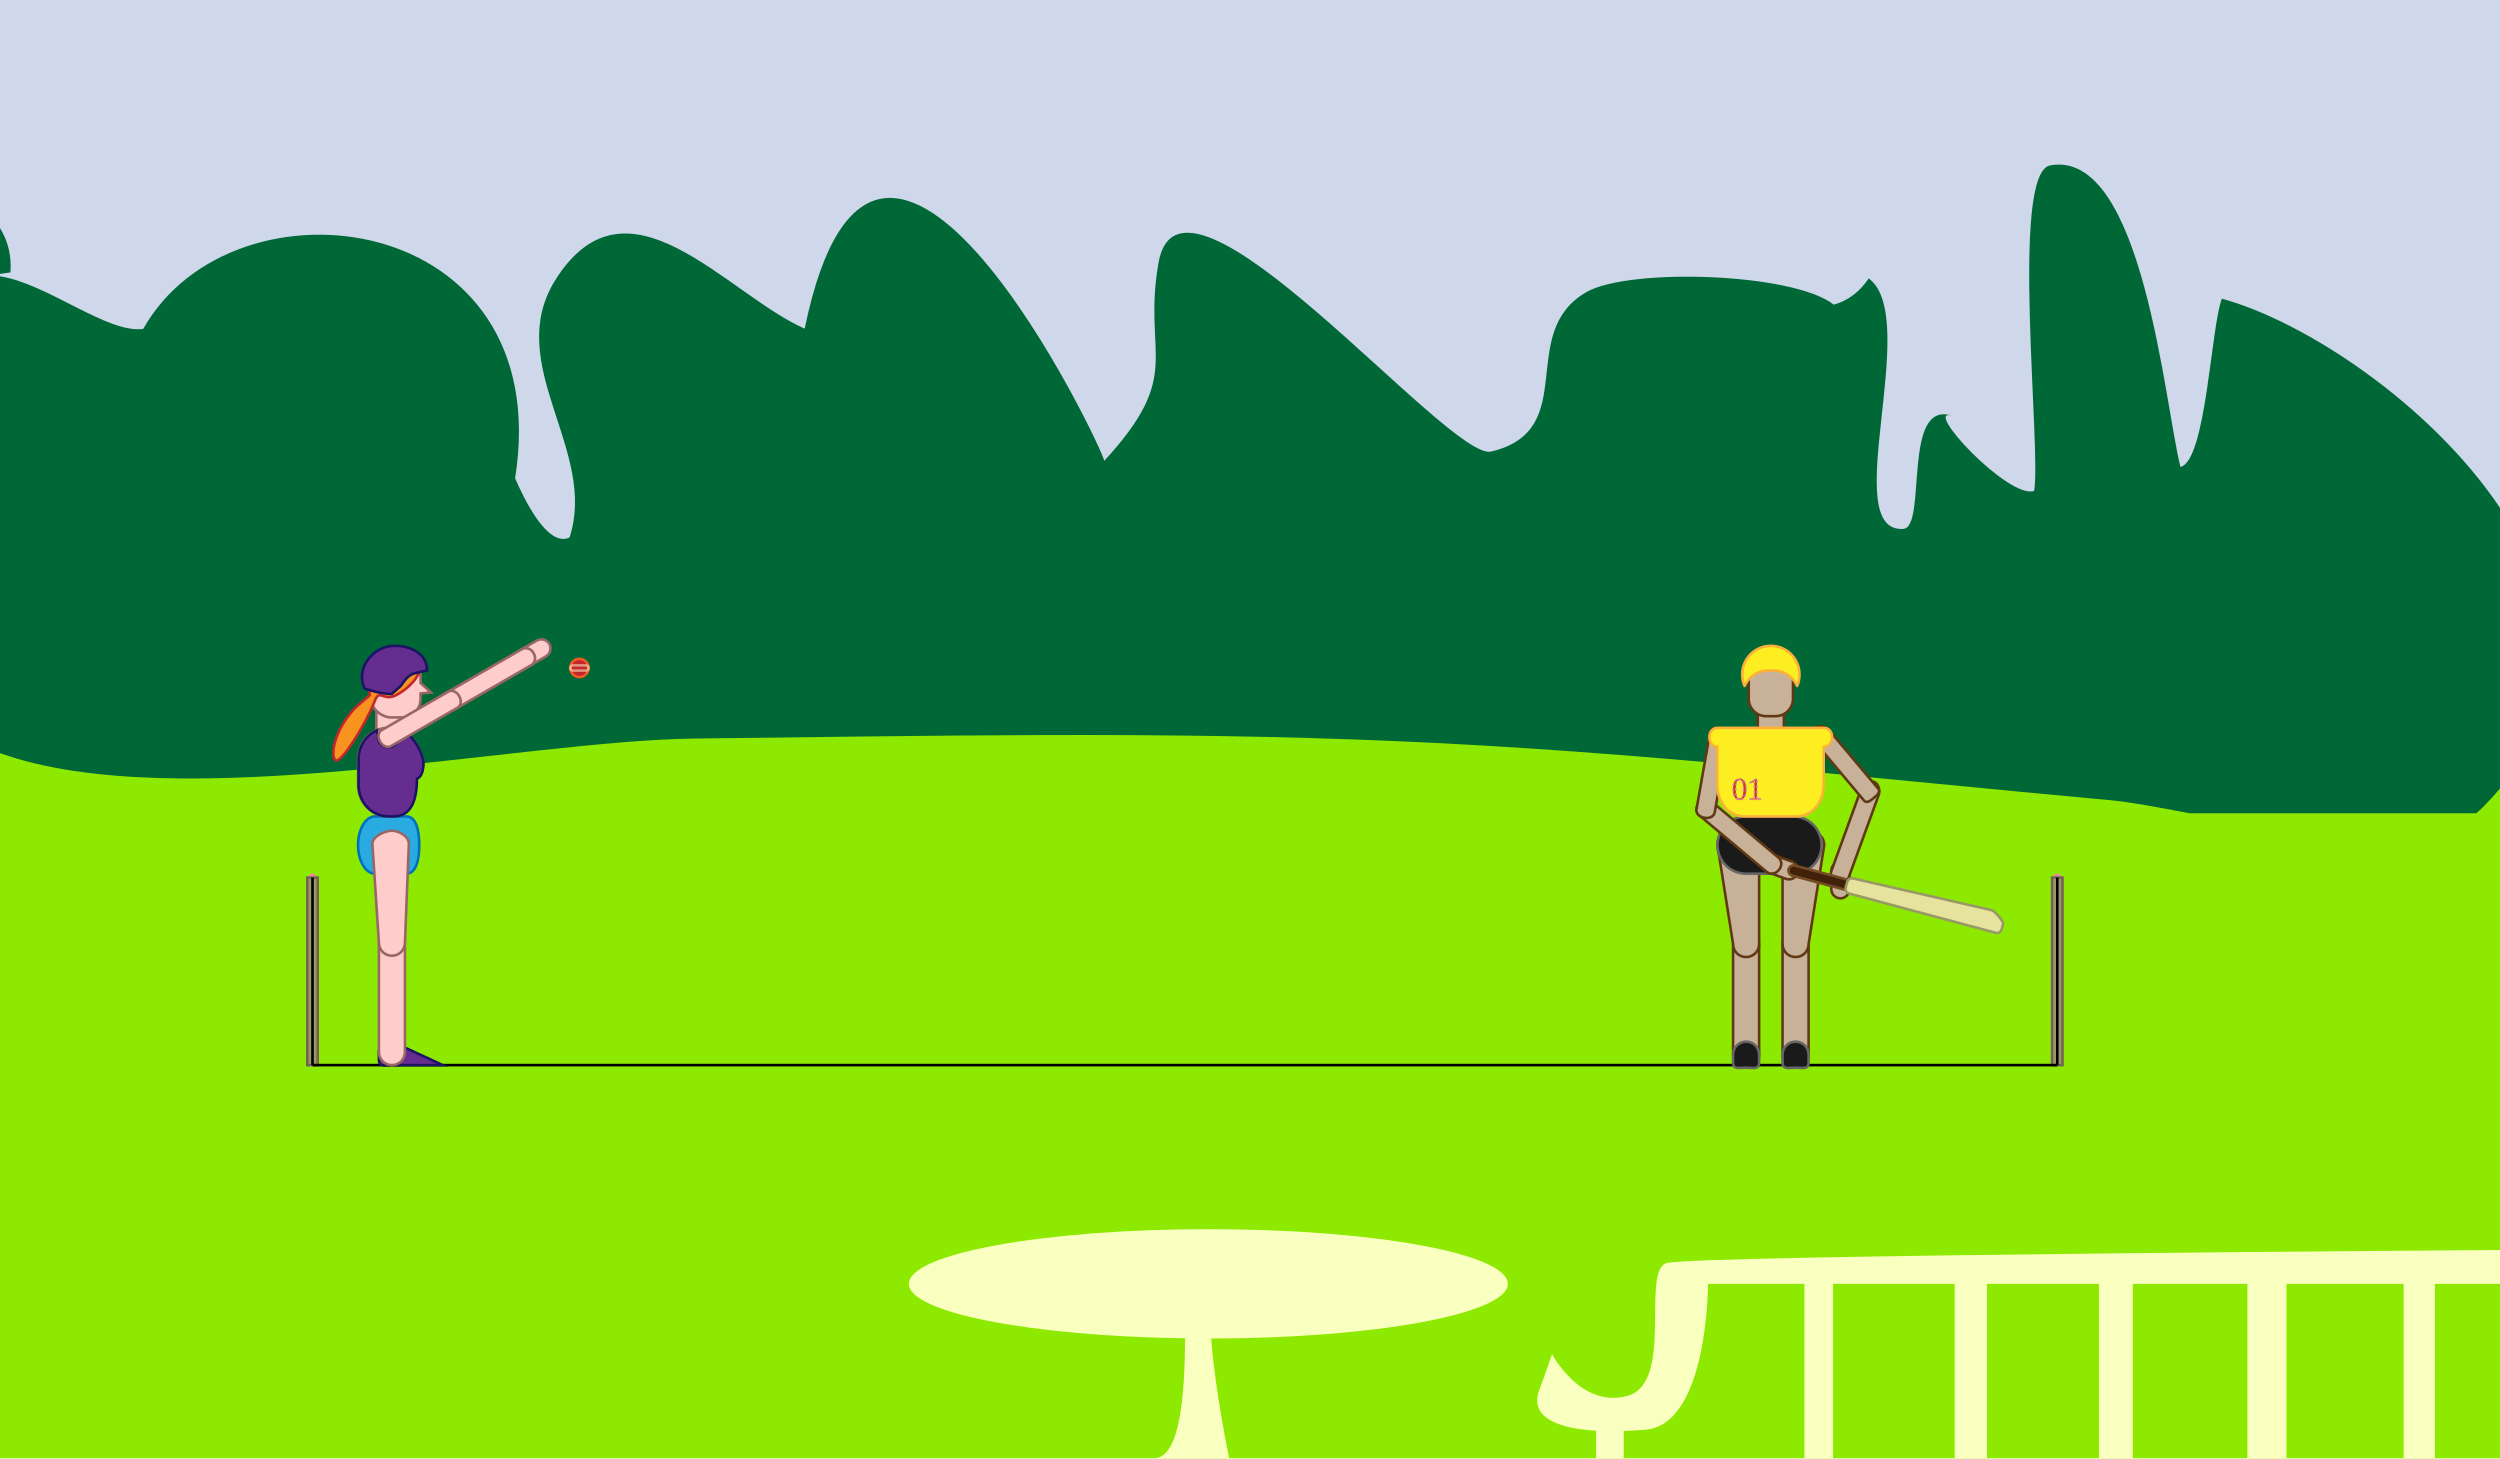
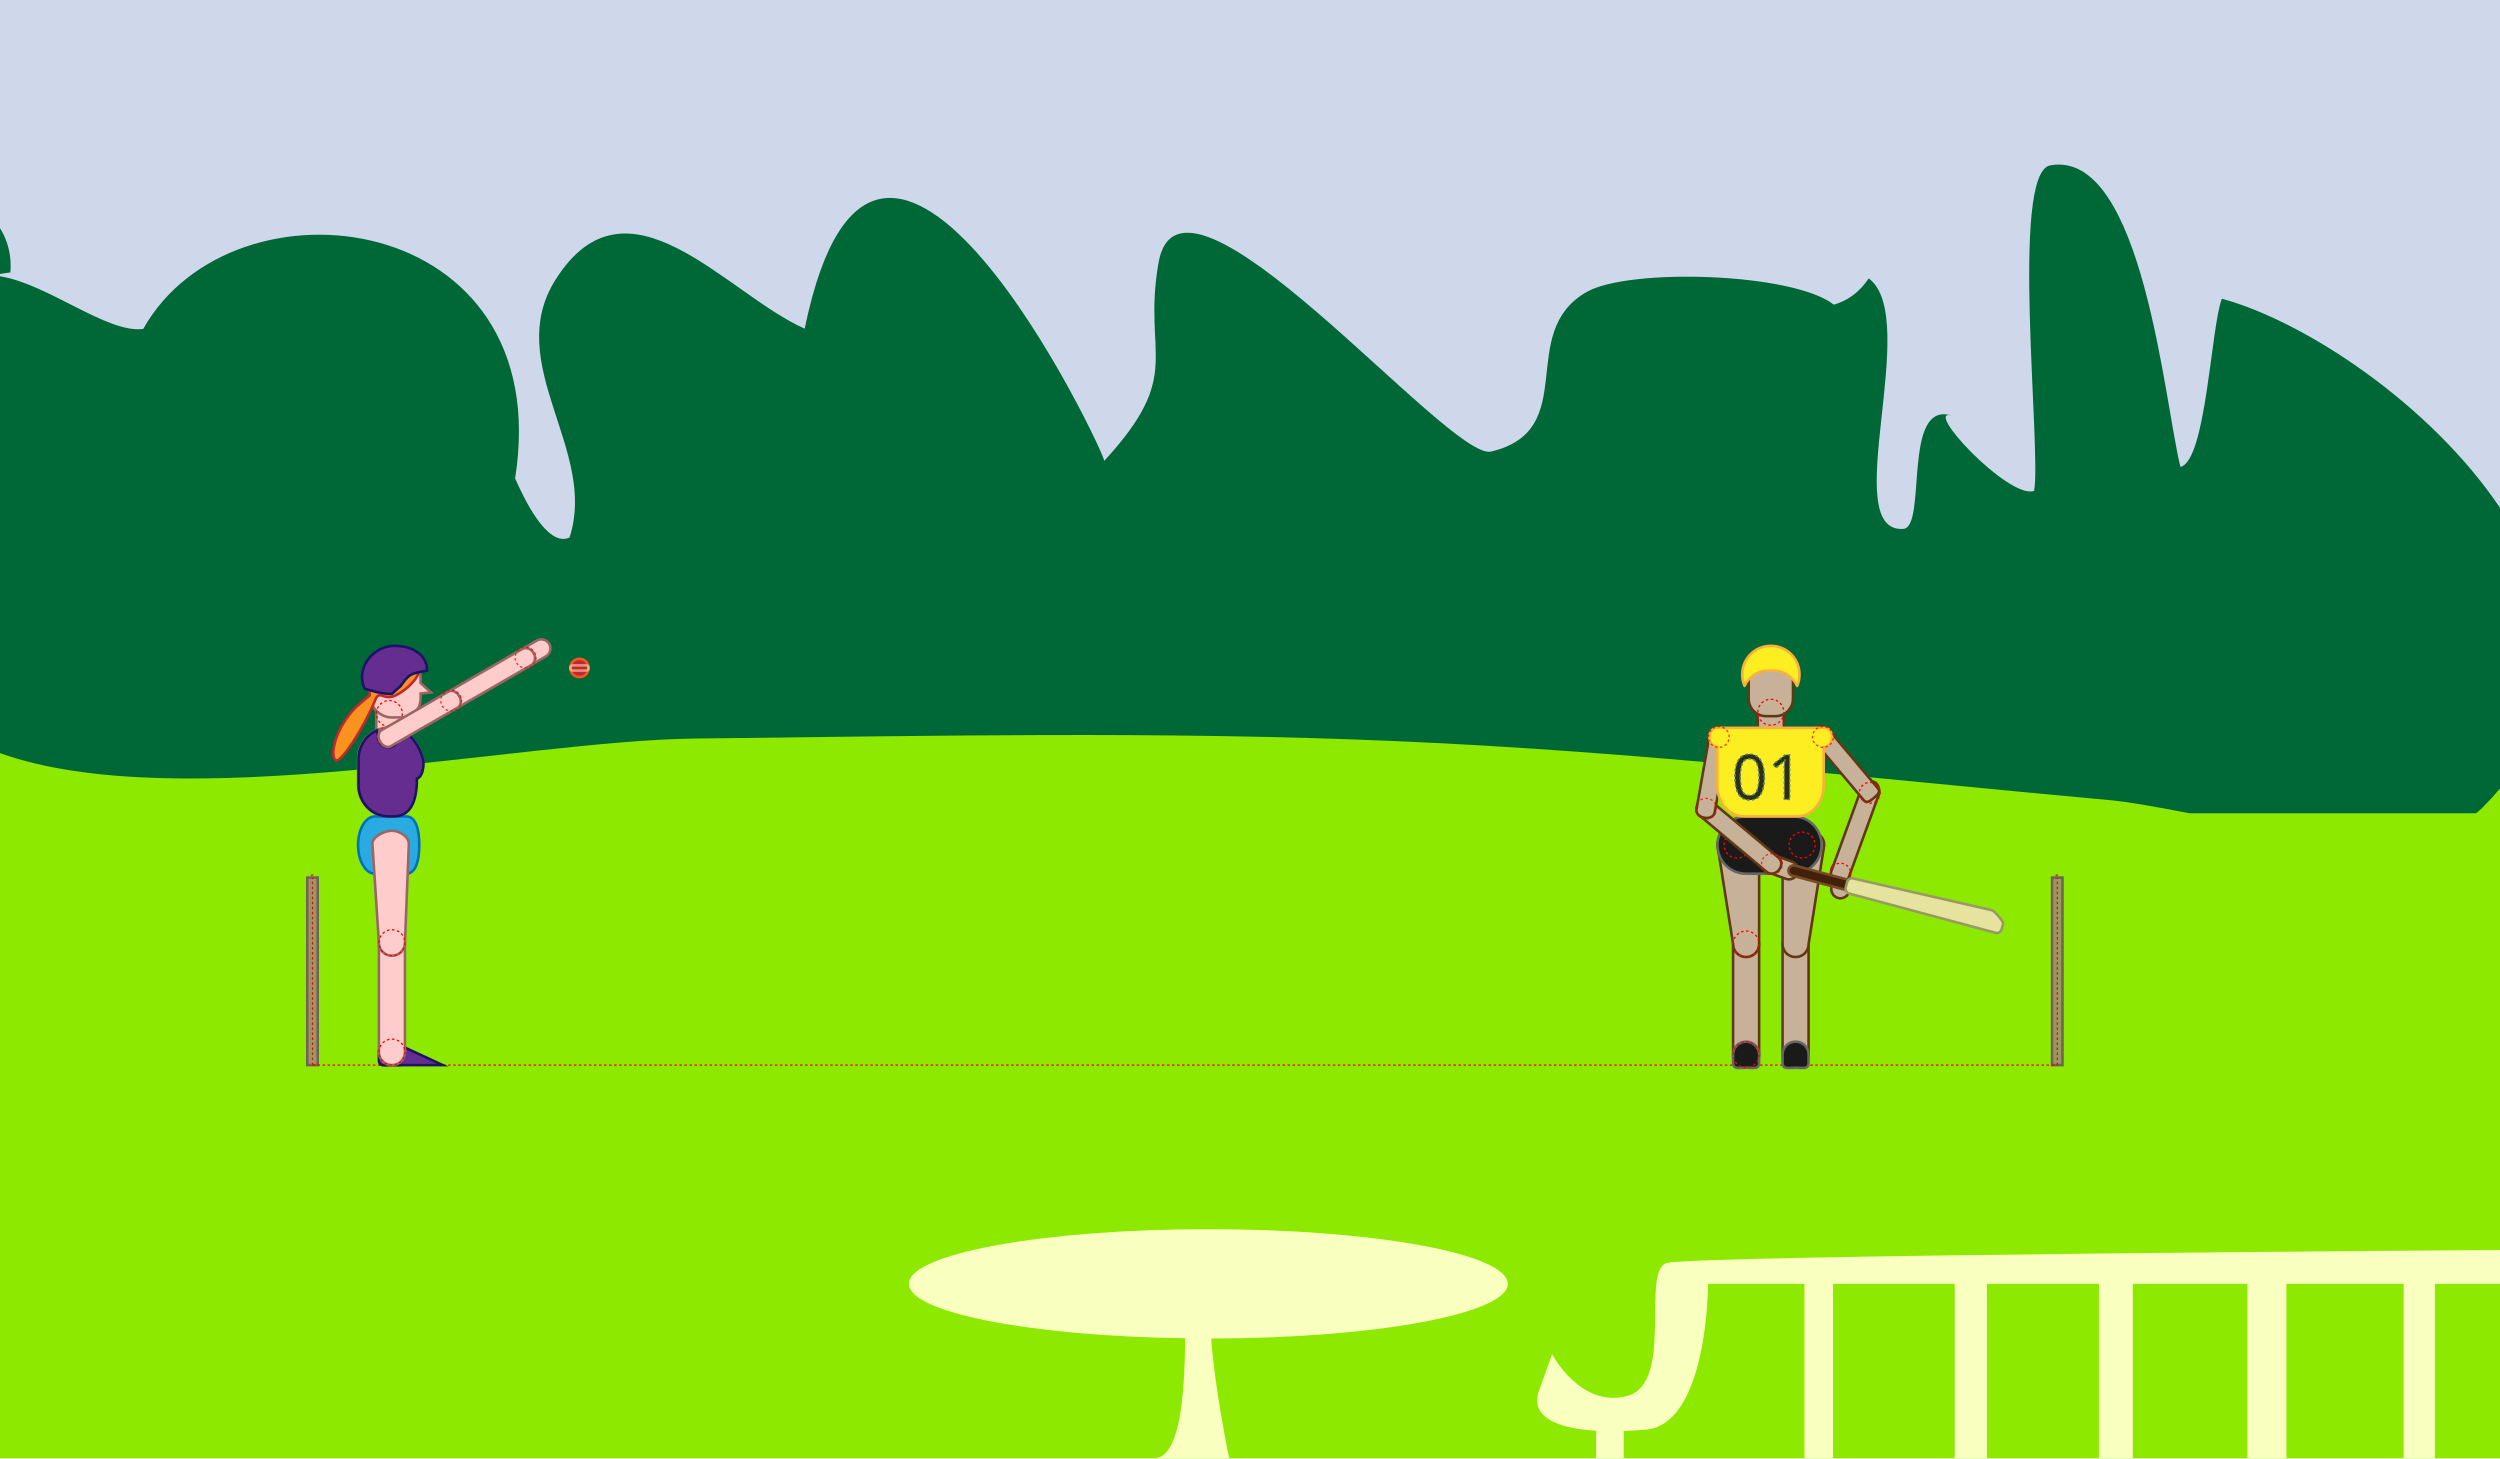
<svg xmlns="http://www.w3.org/2000/svg" xmlns:xlink="http://www.w3.org/1999/xlink" version="1.1" x="0px" y="0px" viewBox="0 0 960 560" style="enable-background:new 0 0 960 560;" xml:space="preserve">
  <style type="text/css">
	.grass{fill:#8EE900;}
	.sky{fill:#CFD7EB;}
	.treefoliage{fill:#006837;}
	.furniture{fill:#F9FFBF;}
	.wine{fill:#93278F;}
	.wineglass{fill:#CCAACC;}
	.winebottle{fill:#009245;}
	.bottlecap{fill:#93278F;}

	.person2flesh{fill:#C7B299;stroke:#603813;stroke-miterlimit:10;}
	.cricketclothes{fill:#FFFFF0;stroke:#CCC0C0;stroke-miterlimit:10;}
	.sprue{fill:none;stroke:#FF0000;stroke-width:2;stroke-miterlimit:10;}
	.backcloth{opacity:0.3;fill:#95D7E4;}
	.socket{fill:none;stroke:#FF0000;stroke-width:0.5;stroke-miterlimit:10;stroke-dasharray:1;}
	.ball{opacity:0.9;fill:none;stroke:#33FF66;stroke-width:0.5;stroke-miterlimit:10;stroke-dasharray:1;}
	.person1flesh{fill:#E2CCCC;stroke:#B49999;stroke-miterlimit:10;}
	.person2hair{fill:#2A0018;}
	.cricketbatwillow{fill:#E5E39E;stroke:#999966;stroke-miterlimit:10;}
	.cricketbails{fill:#FBB03B;stroke:#F15A24;stroke-miterlimit:10;}
	.cricketstumps{fill:#999966;stroke:#736357;stroke-miterlimit:10;}
	.cricketbathandle{fill:#42210B;stroke:#754C24;stroke-miterlimit:10;}
	.cricketball{fill:#C1272D;stroke:#F15A24;stroke-miterlimit:10;}
	.cricketstitching{fill:none;stroke:#FFFFCC;stroke-miterlimit:10;stroke-opacity:0.5;}
	.liveryteam1A{fill:#C1272D;stroke:#FF7BAC;stroke-miterlimit:10;}
	.liveryteam2A{fill:#333333;stroke:#66666B;stroke-miterlimit:10;}

	.st0{fill:#CFD7EB;}
	.st1{fill:#8EE900;}
	.st2{fill:#006837;}
	.st3{fill:none;stroke:#000000;stroke-miterlimit:10;}
	.st4{fill:#FFFFF0;stroke:#CCC0C0;stroke-miterlimit:10;}
	.st5{fill:#E2CCCC;stroke:#B49999;stroke-miterlimit:10;}
	.st6{opacity:0.9;fill:none;stroke:#33FF66;stroke-width:0.5;stroke-miterlimit:10;stroke-dasharray:1;enable-background:new    ;}
	.st7{fill:#C1272D;stroke:#FF7BAC;stroke-miterlimit:10;}
	.st8{fill:none;stroke:#FF7BAC;stroke-miterlimit:10;}
	.st9{fill:#C7B299;stroke:#603813;stroke-miterlimit:10;}
	.st10{fill:#2A0018;}
	.st11{fill:#F9FFBF;}
	.st12{fill:#009245;}
	.st13{fill:#93278F;}
	.st14{fill:#CCAACC;}
	
+ 	.ball{display: none;}
+ 	.socket{display: none;}

	.sprue{fill:none;stroke:#FF0000;stroke-width:2;stroke-miterlimit:10;}
	.backcloth{opacity:0.3;fill:#95D7E4;}
	.person1flesh{fill:#C7B299;stroke:#603813;stroke-miterlimit:10;}
	.socket{fill:none;stroke:#FF0000;stroke-width:0.5;stroke-miterlimit:10;stroke-dasharray:1;}
	.ball{opacity:0.9;fill:none;stroke:#33FF66;stroke-width:0.5;stroke-miterlimit:10;stroke-dasharray:1;}
	.liveryteam1A{fill:#FCEE21;stroke:#FBB03B;stroke-linejoin:round;stroke-miterlimit:10;}
	.liveryteam1B{fill:#1A1A1A;stroke:#666666;stroke-miterlimit:10;}
	.person2flesh{fill:#FFCCCC;stroke:#996666;stroke-miterlimit:10;}
	.liveryteam2A{fill:#662D91;stroke:#1B1464;stroke-miterlimit:10;}
	.liveryteam2B{fill:#29ABE2;stroke:#0071BC;stroke-miterlimit:10;}
	.person1hair{fill:#534741;stroke:#8C6239;stroke-linejoin:round;stroke-miterlimit:10;stroke-dasharray:1,1;}
	.person2hair{fill:#F7931E;stroke:#C1272D;stroke-miterlimit:10;}
	.ball_x0020_2{opacity:0.9;fill:none;stroke:#33FF66;stroke-width:0.5;stroke-miterlimit:10;stroke-dasharray:1;}
- 	.ball{display: none;}
- 	.socket{display: none;}
- 
+ 	.st0{fill:none;}
+ 	.st1{fill:none;stroke:#FF0000;stroke-width:0.5;stroke-miterlimit:10;stroke-dasharray:0.98,0.98;}
+ 	.st2{opacity:0.8;}
+ 	.st3{fill:none;stroke:#FF0000;stroke-width:0.5;stroke-miterlimit:10;stroke-dasharray:0.965,0.965;}
+ 	.st4{fill:#1A1A1A;}
+ 	.st5{font-family:'Verdana';}
+ 	.st6{font-size:24px;}
+ 	.st7{fill:none;stroke:#666666;stroke-miterlimit:10;}
+ 	.st8{fill:none;stroke:#FF0000;stroke-width:0.5;stroke-miterlimit:10;stroke-dasharray:1;}
+ 	.st9{fill:#534741;}
+ 	.st10{fill:none;stroke:#8C6239;stroke-linejoin:round;}
+ 	.st11{fill:none;stroke:#8C6239;stroke-linejoin:round;stroke-dasharray:1.01,1.01;}
+ 	.st12{fill:none;stroke:#8C6239;stroke-linejoin:round;stroke-dasharray:1,1;}
+ 	.st13{fill:none;stroke:#8C6239;stroke-linejoin:round;stroke-dasharray:0.977,0.977;}
+ 	.st14{fill:none;stroke:#8C6239;stroke-linejoin:round;stroke-dasharray:0.957,0.957;}
+ 	.st15{fill:none;stroke:#8C6239;stroke-linejoin:round;stroke-dasharray:0.98,0.98;}
+ 	.st16{fill:#C7B299;}
+ 	.st17{fill:none;stroke:#603813;stroke-miterlimit:10;}
+ 	.st18{fill:none;stroke:#8C6239;stroke-linejoin:round;stroke-dasharray:1.002,1.002;}
+ 	.st19{fill:none;stroke:#8C6239;stroke-linejoin:round;stroke-dasharray:1.017,1.017;}
+ 	.st20{fill:#29ABE2;}
+ 	.st21{fill:none;stroke:#0071BC;stroke-miterlimit:10;}
+ 	.st22{font-family:'Verdana-Bold';}
+ 	.st23{font-size:14px;}
+ 	.st24{font-size:12px;}
+ 	.st25{font-size:10px;}
+ 	.st26{fill:#00FF00;}
+ 	.st27{font-family:'MyriadPro-Regular';}
+ 	.st28{fill:#FF0000;}
</style>
  <g id="Sky">
    <rect id="rect4616" class="sky" width="960" height="280" />
  </g>
  <g id="Ground">
    <g id="g4619">
      <rect id="rect4621" y="280" class="grass" width="960" height="280" />
    </g>
  </g>
  <g id="Treeline">
    <g id="g4624">
      <g id="g4626">
        <path id="path4628" class="treefoliage" d="M960,195c-26.8-39.9-75.1-71.7-106.8-80.3c-4.2,10.6-6,62.2-15.9,64.6     c-6.1-23.8-14.4-122.2-50-115.8c-15.6,2.8-3.3,109.4-6.2,125c-9.8,3.4-43.6-32.9-31.3-28.8c-19.7-6.7-9.6,42.9-19,43.4     c-25.3,1.5,7.3-80.9-13.2-96.2c-3.5,5.2-7.9,8.5-13.4,10.1c-15.6-12.3-78.5-14.2-94.9-4.9c-27.5,15.7-2,53-36.7,61.3     c-16.2,3.9-119.6-122.6-127.8-72.1c-6.1,35.8,10.2,42-20.8,75.7c1.2-1.3-86.8-187.7-115-50.8c-30-13.2-68.2-62.7-95.8-18.6     c-20.2,32.4,16.5,65.3,5.5,98.8c-8.7,4.1-17.9-15.9-20.9-22.7C214.2,80.3,89.6,64.8,55,126.3c-13.7,1.9-36.8-17.4-55-20.2v183.1     c68.4,24.5,199.2-4.8,266.8-5.6c89.8-1,179.7-2.9,269.5,1c91.6,3.9,183,14.4,274.3,22.7c7.5,0.7,18.1,2.7,30.2,5h110     c0.9-0.7,1.7-1.4,2.5-2.2c2.4-2.4,4.6-4.8,6.7-7.3V195z" />
      </g>
      <g id="g4630">
        <path id="path4632" class="treefoliage" d="M749.9,159.7c0.2,0.1,0.5,0.2,0.7,0.3C750.4,159.9,750.1,159.8,749.9,159.7z" />
      </g>
      <g id="g4634">
        <path id="path4636" class="treefoliage" d="M0,87.6v17.6l4-0.6C4.5,98.3,3.1,92.6,0,87.6z" />
      </g>
    </g>
  </g>
  <g id="Buildings">
</g>
  <g id="Cricketers">
    <g id="cricket-stumps-right" transform="translate(-530, -887)">
      <circle class="st8" cx="650" cy="1224" r="1" />
      <rect x="648" y="1224" class="cricketstumps" width="4" height="72" />
    </g>
    <g id="cricket-stumps-left" transform="translate(40, -887)">
      <circle class="st8" cx="750" cy="1224" r="1" />
      <rect x="748" y="1224" class="cricketstumps" width="4" height="72" />
    </g>
    <g id="cricket-ball" transform="translate(-600, -980)">
      <circle class="cricketball" cx="822.5" cy="1236.5" r="3.5" />
      <path class="cricketstitching" d="M825,1237.5h-5c-0.5,0-1-0.4-1-1l0,0c0-0.6,0.5-1,1-1h5c0.5,0,1,0.4,1,1l0,0    C826,1237.1,825.5,1237.5,825,1237.5z" />
    </g>
    <g id="pitch">
      <line id="line4641" class="st3" x1="120" y1="409" x2="790" y2="409" />
      <line id="line4643" class="st3" x1="120" y1="409" x2="120" y2="337" />
      <line id="line4645" class="st3" x1="790" y1="409" x2="790" y2="337" />
    </g>
    <g id="person-1-front" transform="translate(530, 200)">
      <g id="person-1-front-body">
        <g id="person-1-front-legs">
          <g id="person-1-front-legs-right">
            <g id="person-1-front-legs-right-upper-group" transform="translate(0, -22) rotate(0, 134.5, 146.5)">
              <g id="person-1-front-legs-right-lower-group" transform="translate(0, -12.5) rotate(0, 134.5, 197.5)">
                <g id="person-1-front-legs-right-lower">
                  <path id="person-1-front-legs-right-lower-shape" class="person1flesh" d="M145.5,197.5c0-2.8-2.2-5-5-5l0,0           c-2.8,0-5,2.2-5,5v42c0,2.8,2.2,5,5,5l0,0c2.8,0,5-2.2,5-5V197.5z" />
                </g>
                <use xlink:href="#person-1-front-legs-right-lower" id="person-1-front-legs-left-lower" transform="translate(150, 0) scale(-1 1)     translate(-150, 0)" />
                <g id="person-1-front-legs-right-foot-group" transform="translate(0, -17) rotate(0, 134.5, 256.5)">
                  <g id="person-1-front-legs-right-foot">
                    <path id="person-1-front-legs-right-foot-shape" class="liveryteam1B" d="M145.5,259.5c0,2.8-2.2,2-5,2l0,0            c-2.8,0-5,0.8-5-2v-3c0-2.8,2.2-5,5-5l0,0c2.8,0,5,2.2,5,5V259.5z" />
                  </g>
                  <use xlink:href="#person-1-front-legs-right-foot" id="person-1-front-legs-left-foot" transform="translate(150, 0) scale(-1 1)     translate(-150, 0)" />
                  <circle id="person-1-front-legs-right-foot-ball" class="ball" cx="134.5" cy="256.5" r="5" />
                </g>
                <g id="person-1-front-legs-right-lower-socket">
-                   <circle class="socket" cx="140.5" cy="239.5" r="5" />
+                   <circle class="st1" cx="140.5" cy="239.5" r="5" />
                </g>
                <circle id="person-1-front-legs-right-lower-ball" class="ball" cx="134.5" cy="197.5" r="5" />
              </g>
              <g id="person-1-front-legs-right-upper">
                <path id="person-1-front-legs-right-upper-shape" class="person1flesh" d="M145.5,146.5c0-2.8-2.2-5-5-5h-6          c-2.8,0-5,2.2-5,5l6,38c0,2.8,2.2,5,5,5l0,0c2.8,0,5-2.2,5-5V146.5z" />
              </g>
              <use xlink:href="#person-1-front-legs-right-upper" id="person-1-front-legs-left-upper" transform="translate(150, 0) scale(-1 1)     translate(-150, 0)" />
              <g id="person-1-front-legs-right-upper-socket">
-                 <circle class="socket" cx="140.5" cy="184.5" r="5" />
+                 <circle class="st1" cx="140.5" cy="184.5" r="5" />
              </g>
              <circle id="person-1-front-legs-upper-right-ball" class="ball" cx="134.5" cy="146.5" r="5" />
            </g>
          </g>
        </g>
        <g id="person-1-front-pelvis-group">
          <g id="person-1-front-pelvis">
            <path id="person-1-front-pelvis-shape" class="liveryteam1B" d="M169.5,124.5c0-6.1-4.9-11-11-11h-18c-6.1,0-11,4.9-11,11l0,0        c0,6.1,4.9,11,11,11h18C164.6,135.5,169.5,130.6,169.5,124.5L169.5,124.5z" />
          </g>
          <g id="person-1-front-pelvis-socket-legs-right">
-             <circle class="socket" cx="137" cy="124.5" r="5" />
-             <circle class="socket" cx="137" cy="124.5" r="5" />
+             <circle class="st0" cx="137" cy="124.5" r="5" />
+             <circle class="st1" cx="137" cy="124.5" r="5" />
          </g>
          <g id="person-1-front-pelvis-socket-legs-left">
-             <circle class="socket" cx="162" cy="124.5" r="5" />
-             <circle class="socket" cx="162" cy="124.5" r="5" />
+             <circle class="st0" cx="162" cy="124.5" r="5" />
+             <circle class="st1" cx="162" cy="124.5" r="5" />
          </g>
        </g>
        <g id="person-1-front-arms">
          <g id="person-1-front-arms-right" transform="translate(26, 0) rotate(-80, 104, 83)">
            <g id="person-1-front-arms-right-lower-group" transform="translate(11, 0) rotate(-60, 65, 83)">
              <g id="person-1-front-arms-right-hand-group" transform="translate(11, 0) rotate(-20, 21, 83)">
                <g id="person-1-front-arms-right-hand">
                  <path id="person-1-front-arms-right-hand-shape" class="person1flesh" d="M10.5,83c0,1.9,1.6,3.5,3.5,3.5h7           c1.9,0,3.5-1.6,3.5-3.5l0,0c0-1.9-1.6-3.5-3.5-3.5h-7C12.1,79.5,10.5,81.1,10.5,83L10.5,83z" />
                </g>
                <circle id="person-1-front-arms-right-hand-ball" class="ball" cx="21" cy="83" r="4" />
              </g>
              <g id="person-1-front-arms-right-lower">
                <path id="person-1-front-arms-right-lower-shape" class="person1flesh" d="M28.5,83.1c0,1.9,1.4,3.4,3.1,3.4h33.8          c1.7,0,3.1-1.5,3.1-3.4v-0.3c0-1.9-1.4-3.4-3.1-3.4H31.6c-1.7,0-3.1,1.5-3.1,3.4V83.1z" />
              </g>
              <g id="person-1-front-arms-right-lower-socket" class="st2">
-                 <ellipse transform="matrix(0.7536 -0.6573 0.6573 0.7536 -46.6729 41.4842)" class="socket" cx="32" cy="83" rx="4" ry="4" />
-                 <ellipse transform="matrix(0.7536 -0.6573 0.6573 0.7536 -46.6729 41.4842)" class="socket" cx="32" cy="83" rx="4" ry="4" />
+                 <ellipse transform="matrix(0.7536 -0.6573 0.6573 0.7536 -46.6729 41.4842)" class="st0" cx="32" cy="83" rx="4" ry="4" />
+                 <ellipse transform="matrix(0.7536 -0.6573 0.6573 0.7536 -46.6729 41.4842)" class="st3" cx="32" cy="83" rx="4" ry="4" />
              </g>
              <circle id="person-1-front-arms-right-lower-ball" class="ball" cx="65" cy="83" r="4" />
            </g>
            <g id="person-1-front-arms-right-upper">
              <path id="person-1-front-arms-right-upper-shape" class="person1flesh" d="M72.5,83.1c0,1.9,1.2,3.4,2.7,3.4h29.6         c1.5,0,2.7-1.5,2.7-3.4v-0.3c0-1.9-1.2-3.4-2.7-3.4H75.2c-1.5,0-2.7,1.5-2.7,3.4V83.1z" />
            </g>
            <circle id="person-1-front-arms-right-upper-ball" class="ball" cx="104" cy="83" r="4" />
            <g id="person-1-front-arms-right-upper-socket" class="st2">
-               <ellipse transform="matrix(0.7536 -0.6573 0.6573 0.7536 -35.8319 70.4062)" class="socket" cx="76" cy="83" rx="4" ry="4" />
-               <ellipse transform="matrix(0.7536 -0.6573 0.6573 0.7536 -35.8319 70.4062)" class="socket" cx="76" cy="83" rx="4" ry="4" />
+               <ellipse transform="matrix(0.7536 -0.6573 0.6573 0.7536 -35.8319 70.4062)" class="st0" cx="76" cy="83" rx="4" ry="4" />
+               <ellipse transform="matrix(0.7536 -0.6573 0.6573 0.7536 -35.8319 70.4062)" class="st3" cx="76" cy="83" rx="4" ry="4" />
            </g>
          </g>
          <g id="person-1-front-arms-left" transform="translate(-26, 0) rotate(50, 196, 83)">
            <g id="person-1-front-arms-left-lower-group" transform="translate(-11, 0) rotate(60, 235, 83)">
              <g id="person-1-front-arms-left-hand-group" transform="translate(-11, 0) rotate(-20, 279, 83)">
                <g id="person-1-front-arms-left-hand">
                  <path id="person-1-front-arms-left-hand-shape" class="person1flesh" d="M288.5,83c0-1.9-1.6-3.5-3.5-3.5h-7           c-1.9,0-3.5,1.6-3.5,3.5l0,0c0,1.9,1.6,3.5,3.5,3.5h7C286.9,86.5,288.5,84.9,288.5,83L288.5,83z" />
                </g>
                <circle id="person-1-front-arms-left-hand-ball" class="ball" cx="279" cy="83" r="4" />
              </g>
              <g id="person-1-front-arms-left-lower">
                <path id="person-1-front-arms-left-lower-shape" class="person1flesh" d="M270.5,82.9c0-1.9-0.4-3.4-2.1-3.4h-33.8          c-1.7,0-4.1,1.5-4.1,3.4v0.3c0,1.9,2.4,3.4,4.1,3.4h33.8c1.7,0,2.1-1.5,2.1-3.4V82.9z" />
              </g>
              <g id="person-1-front-arms-left-lower-socket">
-                 <circle class="socket" cx="268" cy="83" r="4" />
+                 <circle class="st3" cx="268" cy="83" r="4" />
              </g>
              <circle id="person-1-front-arms-left-lower-ball" class="ball" cx="235" cy="83" r="4" />
            </g>
            <g id="person-1-front-arms-left-upper">
              <path id="person-1-front-arms-left-upper-shape" class="person1flesh" d="M226.5,82.9c0-1.9-0.2-3.4-1.7-3.4h-29.6         c-1.5,0-3.7,1.5-3.7,3.4v0.3c0,1.9,2.2,3.4,3.7,3.4h29.6c1.5,0,1.7-1.5,1.7-3.4V82.9z" />
            </g>
            <circle id="person-1-front-arms-left-upper-ball" class="ball" cx="196" cy="83" r="4" />
            <g id="person-1-front-arms-left-upper-socket">
-               <circle class="socket" cx="224" cy="83" r="4" />
+               <circle class="st3" cx="224" cy="83" r="4" />
            </g>
          </g>
        </g>
        <g id="person-1-front-headneck">
          <g id="person-1-front-neck-group" transform="translate(0, 11.5) rotate(0, 150, 68)">
            <g id="person-1-front-neck">
              <path id="person-1-front-neck-shape" class="person1flesh" d="M155,62c0-2.8-2.2-5-5-5l0,0c-2.8,0-5,2.2-5,5v6         c0,2.8,2.2,5,5,5l0,0c2.8,0,5-2.2,5-5V62z" />
            </g>
            <g id="person-1-front-head-group" transform="translate(0, 11.5) rotate(0, 150, 50.5)">
              <g id="person-1-front-head">
                <path id="person-1-front-head-shape" class="person1flesh" d="M158.5,36.6c0-3.6-3-6.6-6.6-6.6h-3.8c-3.6,0-6.6,3-6.6,6.6          v8.8c0,3.6,3,6.6,6.6,6.6h3.8c3.6,0,6.6-3,6.6-6.6V36.6z" />
                <path class="liveryteam1A" d="M149,34.5h2c4,0,7.5,2.4,9.1,5.9c0.6-1.3,0.9-2.8,0.9-4.4c0-6.1-4.9-11-11-11          c-6.1,0-11,4.9-11,11c0,1.6,0.3,3,0.9,4.4C141.5,36.9,145,34.5,149,34.5z" />
              </g>
              <circle id="person-1-front-head-ball" class="ball" cx="150" cy="50.5" r="5" />
            </g>
            <circle id="person-1-front-headneck-ball" class="ball" cx="150" cy="68" r="5" />
            <g id="person-1-front-neck-socket">
-               <circle class="socket" cx="150" cy="62" r="5" />
-               <circle class="socket" cx="150" cy="62" r="5" />
+               <circle class="st0" cx="150" cy="62" r="5" />
+               <circle class="st1" cx="150" cy="62" r="5" />
            </g>
          </g>
        </g>
        <g id="person-1-front-torso-group">
          <g id="person-1-front-torso">
            <path id="person-1-front-torso-shape" class="liveryteam1A" d="M170.5,86.8c1.7,0,3-1.8,3-3.6v-0.3c0-1.9-1.3-3.4-3-3.4h-7.1        h-3.2h-20.5h-3.2h-7.1c-1.7,0-3,1.5-3,3.4v0.3c0,1.9,1.3,3.6,3,3.6V92v9.5c0,6.6,4.6,12,10.2,12h20.5c5.7,0,10.2-5.4,10.2-12        V92V86.8z" />
            <g>
              <text transform="matrix(1 0 0 1 135 107)" class="st4 st5 st6">01</text>
              <text transform="matrix(1 0 0 1 135 107)" class="st7 st5 st6">01</text>
            </g>
          </g>
          <g id="person-1-front-torso-socket-arms-right" class="st2">
-             <ellipse transform="matrix(0.7536 -0.6573 0.6573 0.7536 -22.527 105.9014)" class="socket" cx="130" cy="83" rx="4" ry="4" />
-             <ellipse transform="matrix(0.7536 -0.6573 0.6573 0.7536 -22.527 105.9014)" class="socket" cx="130" cy="83" rx="4" ry="4" />
+             <ellipse transform="matrix(0.7536 -0.6573 0.6573 0.7536 -22.527 105.9014)" class="st0" cx="130" cy="83" rx="4" ry="4" />
+             <ellipse transform="matrix(0.7536 -0.6573 0.6573 0.7536 -22.527 105.9014)" class="st3" cx="130" cy="83" rx="4" ry="4" />
          </g>
          <g id="person-1-front-torso-socket-arms-left" class="st2">
-             <ellipse transform="matrix(0.6573 -0.7536 0.7536 0.6573 -4.2938 156.5568)" class="socket" cx="170" cy="83" rx="4" ry="4" />
-             <ellipse transform="matrix(0.6573 -0.7536 0.7536 0.6573 -4.2938 156.5568)" class="socket" cx="170" cy="83" rx="4" ry="4" />
+             <ellipse transform="matrix(0.6573 -0.7536 0.7536 0.6573 -4.2938 156.5568)" class="st0" cx="170" cy="83" rx="4" ry="4" />
+             <ellipse transform="matrix(0.6573 -0.7536 0.7536 0.6573 -4.2938 156.5568)" class="st3" cx="170" cy="83" rx="4" ry="4" />
          </g>
          <g />
          <circle class="socket" cx="150" cy="79.5" r="5" />
        </g>
      </g>
    </g>
    <g id="person-2-right" transform="translate(-600, -100)">
      <g id="person-2-right-body">
        <g id="person-2-right-headneck">
          <g id="person-2-right-neck-group" transform="translate(0, 11.5) rotate(0, 749.5, 368.5)">
            <g id="person-2-right-neck">
              <path id="person-2-right-neck-shape" class="person2flesh" d="M754.5,362.5c0-2.8-2.2-5-5-5l0,0c-2.8,0-5,2.2-5,5v6         c0,2.8,2.2,5,5,5l0,0c2.8,0,5-2.2,5-5V362.5z" />
            </g>
            <g id="person-2-right-head-group" transform="translate(0, 11.5) rotate(0, 749.5, 351)">
              <g id="person-2-right-head">
                <path id="person-2-right-head-shape" class="person2flesh" d="M765.5,342.9l-4-3.6v-2.7c0-3.6-2.8-6.1-6.9-6.1h-4.2          c-4.1,0-7.9,2.5-7.9,6.1v8.8c0,3.6,3.8,7.1,7.9,7.1h4.2c4.1,0,6.9-3.5,6.9-7.1v-2.1L765.5,342.9z" />
                <path class="person2hair" d="M744,346c-4,10-13,24-15,23c-2.1-1-1-9,4-16c3.3-4.6,3.9-4.6,9-9c0,0-2-17,9-17          c3.1,0,8.7,1.3,10,4c2.1,4.5-4.3,10.7-9,13C747.2,346.4,745.8,341.4,744,346z" />
                <path class="liveryteam2A" d="M750.4,343.5l3.5-3.1c0,0,2.1-3.4,4.1-4.4c1.3-0.7,6-1.5,6-1.5c0-6.1-5.6-9.5-12.5-9.5          s-12.5,5.9-12.5,12c0,1.6,0.4,3,1,4.4C740,341.4,745.8,343.5,750.4,343.5z" />
              </g>
              <circle id="person-2-right-head-ball" class="ball" cx="749.5" cy="351" r="5" />
            </g>
            <g id="person-2-right-neck-socket">
-               <circle class="socket" cx="749.5" cy="362.5" r="5" />
+               <circle class="st1" cx="749.5" cy="362.5" r="5" />
            </g>
            <circle id="person-2-right-headneck-ball" class="ball" cx="749.5" cy="368.5" r="5" />
          </g>
        </g>
        <g id="person-2-right-pelvis-group">
          <g id="person-2-right-pelvis-socket-legs-left">
-             <circle class="socket" cx="750.5" cy="424" r="5" />
+             <circle class="st1" cx="750.5" cy="424" r="5" />
          </g>
          <g id="person-2-right-pelvis">
            <path id="person-2-right-pelvis-shape" class="liveryteam2B" d="M761,424.5c0-6.1-1.4-11-5-11h-12c-3.6,0-6.5,4.9-6.5,11l0,0        c0,6.1,2.9,11,6.5,11h12C759.6,435.5,761,430.6,761,424.5L761,424.5z" />
          </g>
          <g id="person-2-right-pelvis-socket-legs-right">
-             <circle class="socket" cx="750.5" cy="424" r="5" />
+             <circle class="st1" cx="750.5" cy="424" r="5" />
          </g>
        </g>
        <g id="person-2-right-torso-group">
          <g id="person-2-right-torso-socket-arms-left" class="st2">
-             <ellipse transform="matrix(0.7536 -0.6573 0.6573 0.7536 -67.209 586.6972)" class="socket" cx="749" cy="383" rx="4" ry="4" />
+             <ellipse transform="matrix(0.7536 -0.6573 0.6573 0.7536 -67.209 586.6972)" class="st3" cx="749" cy="383" rx="4" ry="4" />
          </g>
          <g id="person-2-right-torso">
            <path id="person-2-right-torso-shape" class="person2flesh" d="M762.5,393c0-4.5-5.2-13.5-11.5-13.5H749        c-6.4,0-11.5,5.4-11.5,12v10c0,6.6,5.2,12,11.5,12h1.9c6.4,0,9-5.5,9-14.5C760,399,762.5,398.5,762.5,393z" />
            <path class="liveryteam2A" d="M754.5,380.4c-0.1,1.3-0.7,2.4-1.5,3.2c-0.1,0.7-0.4,1.4-0.9,2c-1.5,1.7-4,1.8-5.6,0.4        c-1.1-1-1.5-2.4-1.3-3.7c-0.3-0.6-0.5-1.2-0.5-1.8c-4.1,1.8-7,6.1-7,11v10c0,6.6,5.2,12,11.5,12h1.9c6.4,0,9-5.5,9-14.5        c0,0,2.5-0.5,2.5-6C762.5,389.4,759.1,382.8,754.5,380.4z" />
          </g>
          <g />
          <circle class="socket" cx="749.5" cy="380" r="4.5" />
          <g id="person-2-right-torso-socket-arms-right" class="st2">
-             <ellipse transform="matrix(0.6573 -0.7536 0.7536 0.6573 -31.9649 695.7035)" class="socket" cx="749" cy="383" rx="4" ry="4" />
+             <ellipse transform="matrix(0.6573 -0.7536 0.7536 0.6573 -31.9649 695.7035)" class="st3" cx="749" cy="383" rx="4" ry="4" />
          </g>
        </g>
        <g id="person-2-right-legs-right">
          <g id="person-2-right-legs-right-upper-group" transform="translate(0, -22.5) rotate(0, 750.5, 446.5)">
            <g id="person-2-right-legs-right-lower-group" transform="translate(0, -13) rotate(0, 750.5, 497.5)">
              <g id="person-2-right-legs-right-foot-group" transform="translate(0, -17) rotate(0, 750.5, 556.5)">
                <g id="person-2-right-legs-right-foot">
                  <path id="person-2-right-legs-right-foot-shape" class="liveryteam2A" d="M770,561.5l-14.9-6.9c-0.7-1.8-2.5-3.1-4.6-3.1           c-2.8,0-5,2.2-5,5v3c0,2.8,2.2,2,5,2c1.5,0,2.8,0.2,3.7,0H770z" />
                </g>
                <circle id="person-2-right-legs-right-foot-ball" class="ball" cx="750.5" cy="556.5" r="5" />
              </g>
              <g id="person-2-right-legs-right-lower">
                <path id="person-2-right-legs-right-lower-shape" class="person2flesh" d="M755.5,497.5c0-2.8-2.2-5-5-5l0,0          c-2.8,0-5,2.2-5,5v42c0,2.8,2.2,5,5,5l0,0c2.8,0,5-2.2,5-5V497.5z" />
              </g>
              <circle id="person-2-right-legs-right-lower-ball" class="ball" cx="750.5" cy="497.5" r="5" />
              <g id="person-2-right-legs-right-lower-socket">
-                 <circle class="socket" cx="750.5" cy="539.5" r="5" />
+                 <circle class="st1" cx="750.5" cy="539.5" r="5" />
              </g>
            </g>
            <g id="person-2-right-legs-right-upper">
              <path id="person-2-right-legs-right-upper-shape" class="person2flesh" d="M757,446.5c0-2.8-3.7-5-6.5-5l0,0         c-2.8,0-7.5,2.2-7.5,5l2.5,38c0,2.8,2.2,5,5,5l0,0c2.8,0,5-2.2,5-5L757,446.5z" />
            </g>
            <circle id="person-2-right-legs-upper-right-ball" class="ball" cx="750.5" cy="446.5" r="5" />
            <g id="person-2-right-legs-right-upper-socket">
-               <circle class="socket" cx="750.5" cy="484.5" r="5" />
+               <circle class="st1" cx="750.5" cy="484.5" r="5" />
            </g>
          </g>
        </g>
        <g id="person-2-right-arms-right" transform="translate(33, 0) rotate(240, 716, 383)">
          <g id="person-2-right-arms-right-lower-group" transform="translate(0, -11) rotate(0, 716, 422)">
            <g id="person-2-right-arms-right-hand-group" transform="translate(0, -11) rotate(0, 716, 466)">
              <g id="person-2-right-arms-right-hand">
                <path id="person-2-right-arms-right-hand-shape" class="person2flesh" d="M716,476.5c1.9,0,3.5-1.6,3.5-3.5v-7          c0-1.9-1.6-3.5-3.5-3.5l0,0c-1.9,0-3.5,1.6-3.5,3.5v7C712.5,474.9,714.1,476.5,716,476.5L716,476.5z" />
              </g>
              <circle id="person-2-right-arms-right-hand-ball" class="ball" cx="716" cy="466" r="4" />
            </g>
            <g id="person-2-right-arms-right-lower">
              <path id="person-2-right-arms-right-lower-shape" class="person2flesh" d="M716.1,458.5c1.9,0,3.4-1.4,3.4-3.1v-33.8         c0-1.7-1.5-3.1-3.4-3.1h-0.3c-1.9,0-3.4,1.4-3.4,3.1v33.8c0,1.7,1.5,3.1,3.4,3.1H716.1z" />
            </g>
            <circle id="person-2-right-arms-right-lower-ball" class="ball" cx="716" cy="422" r="4" />
            <g id="person-2-right-arms-right-lower-socket" class="st2">
-               <ellipse transform="matrix(0.6572 -0.7537 0.7537 0.6572 -97.5113 695.5837)" class="socket" cx="716" cy="455" rx="4" ry="4" />
+               <ellipse transform="matrix(0.6572 -0.7537 0.7537 0.6572 -97.5113 695.5837)" class="st3" cx="716" cy="455" rx="4" ry="4" />
            </g>
          </g>
          <g id="person-2-right-arms-right-upper">
            <path id="person-2-right-arms-right-upper-shape" class="person2flesh" d="M716.1,414.5c1.9,0,3.4-1.2,3.4-2.7v-29.6        c0-1.5-1.5-2.7-3.4-2.7h-0.3c-1.9,0-3.4,1.2-3.4,2.7v29.6c0,1.5,1.5,2.7,3.4,2.7H716.1z" />
          </g>
          <circle id="person-2-right-arms-right-upper-ball" class="ball" cx="716" cy="383" r="4" />
          <g id="person-2-right-arms-right-upper-socket" class="st2">
-             <ellipse transform="matrix(0.6572 -0.7537 0.7537 0.6572 -64.3492 680.5033)" class="socket" cx="716" cy="411" rx="4" ry="4" />
+             <ellipse transform="matrix(0.6572 -0.7537 0.7537 0.6572 -64.3492 680.5033)" class="st3" cx="716" cy="411" rx="4" ry="4" />
          </g>
        </g>
      </g>
    </g>
    <g id="cricket-bat-left" transform="translate(360, -895)">
      <g transform="translate(350, 1235) rotate(-75) translate(-350, -1235)">
        <path class="cricketbathandle" d="M350,1236L350,1236c1.1,0,2-0.9,2-2v-21c0-1.1-0.9-2-2-2l0,0c-1.1,0-2,0.9-2,2v21      C348,1235.1,348.9,1236,350,1236z" />
        <path class="cricketbatwillow" d="M349,1234h2c1.1,0,2,0.8,2,1.8l2,54.7c0,1-2.9,5.5-4,5.5h-2c-1.1,0-2-0.8-2-1.8v-58.4      C347,1234.8,347.9,1234,349,1234z" />
      </g>
    </g>
  </g>
  <g id="Spectator">
</g>
  <g id="Foreground">
    <path class="furniture" d="M640,485c-10,3,3,46-15,51s-29-16-29-16s0,0-5,14c-3.6,10.1,6.8,14.5,21.9,15.4V560h10.6v-10.5   c2.8-0.1,5.6-0.3,8.4-0.5c24-2,24-56,24-56h37v67h11v-67h46.7v67H763v-67h43v67h13v-67h44v67h15v-67h45v67h12v-67h25v-13   C960,480,650,482,640,485z" />
    <path class="furniture" d="M579,493c0-11.6-51.5-21-115-21s-115,9.4-115,21c0,11,46.7,20.1,106.1,20.9   c-0.2,21.4-1.8,46.1-12.1,46.1c7.8,0,29,0,29,0s-5.5-26.4-6.9-46C528.1,513.9,579,504.5,579,493z" />
  </g>
</svg>
